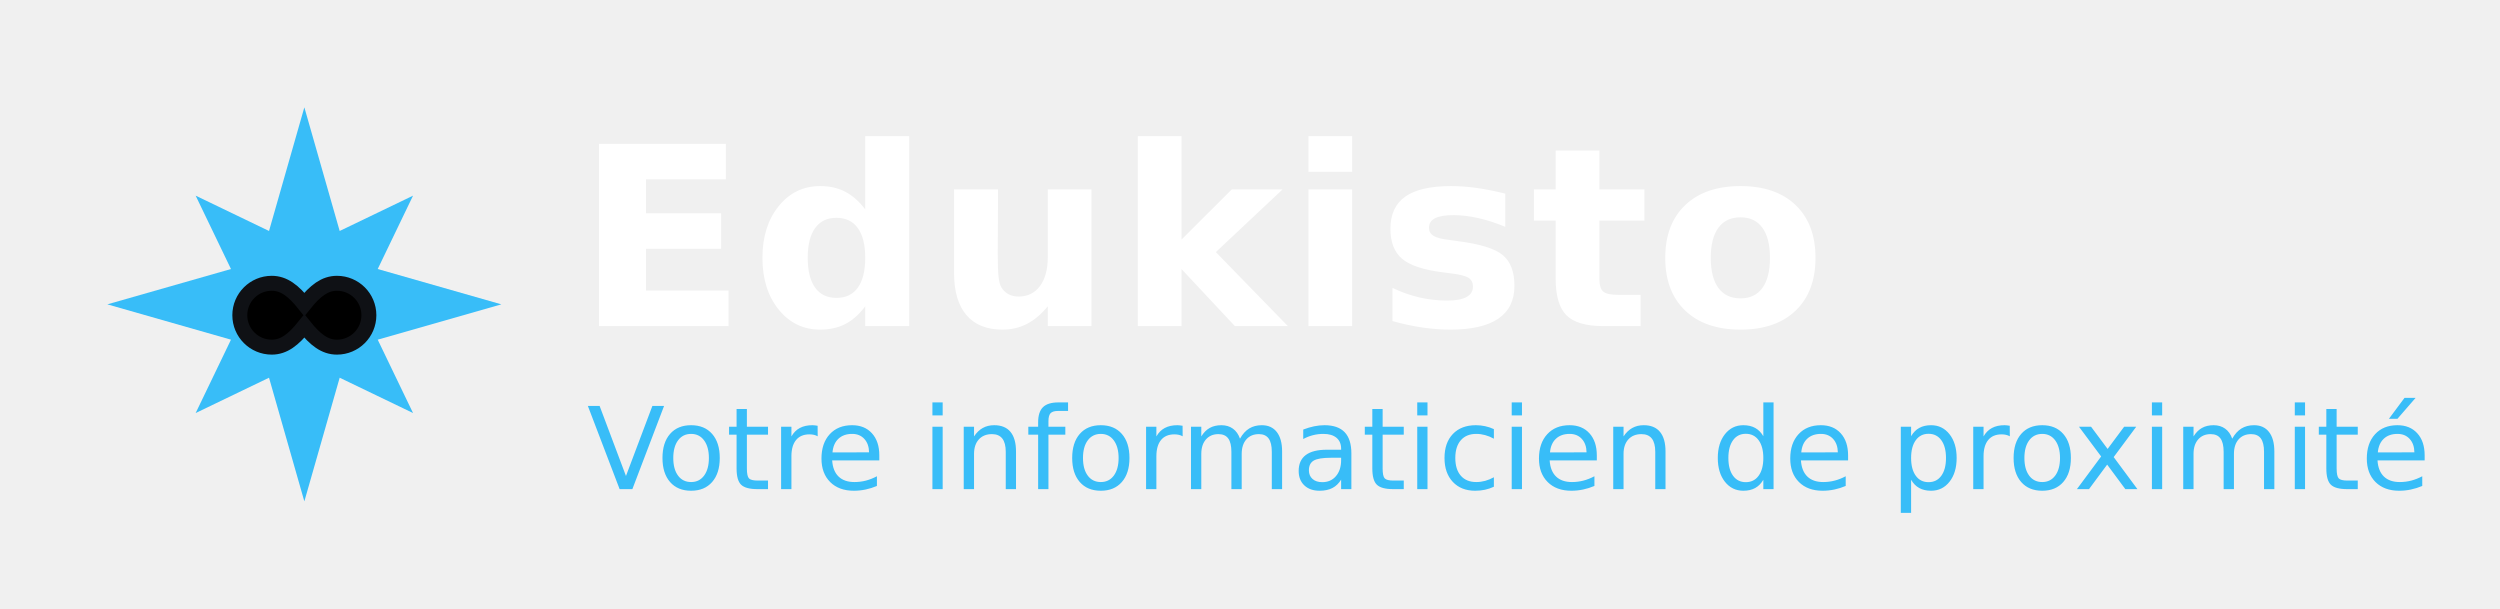
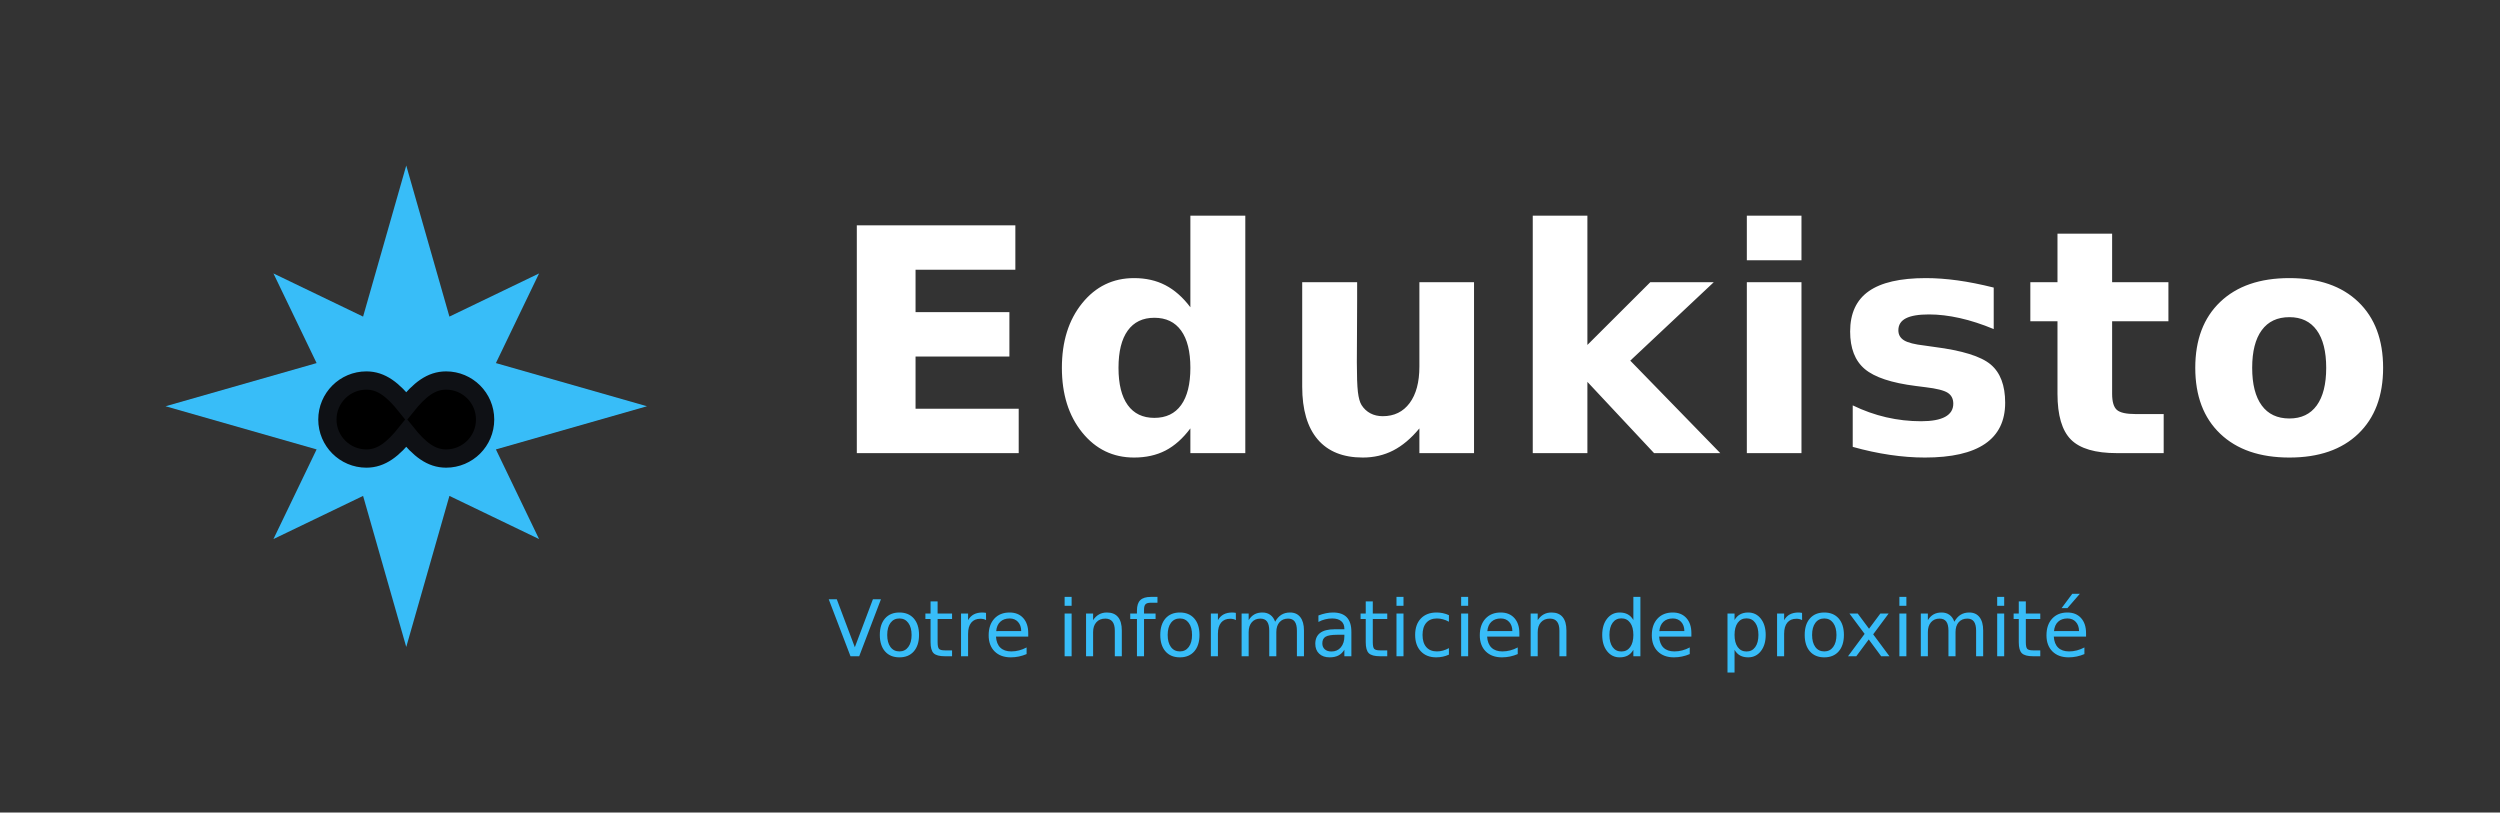
- <svg xmlns="http://www.w3.org/2000/svg" viewBox="0 0 2300 560" font-family="DejaVu Sans">
-   <g transform="translate(80, 80) scale(6.25)">
+ <svg xmlns="http://www.w3.org/2000/svg" viewBox="0 0 1600 520" font-family="DejaVu Sans">
+   <rect width="1600" height="520" fill="#333333" />
+   <g transform="translate(90, 90) scale(5.3125)">
    <path d="M32 3l5.2 18.2 10.8-5.2-5.2 10.8L61 32l-18.2 5.2 5.2 10.8-10.8-5.2L32 61l-5.2-18.2-10.8 5.2 5.2-10.8L3 32l18.2-5.2-5.2-10.8 10.8 5.2z" fill="#38bdf8" />
    <path d="M32 32c-1.6-2-3-3.1-4.8-3.1a4.7 4.7 0 1 0 0 9.4c1.8 0 3.2-1.1 4.8-3.1 1.6 2 3 3.1 4.8 3.1a4.7 4.7 0 1 0 0-9.4c-1.8 0-3.2 1.1-4.8 3.1z" stroke="#0f1115" stroke-width="2.2" />
  </g>
-   <text x="530" y="300" font-size="230" font-weight="bold" fill="#ffffff" letter-spacing="4">Edukisto</text>
-   <text x="540" y="450" font-size="105" fill="#38bdf8">Votre informaticien de proximité</text>
+   <text x="530" y="290" font-size="200" font-weight="bold" fill="#ffffff" letter-spacing="4">Edukisto</text>
+   <text x="530" y="420" font-size="50" fill="#38bdf8">Votre informaticien de proximité</text>
</svg>
